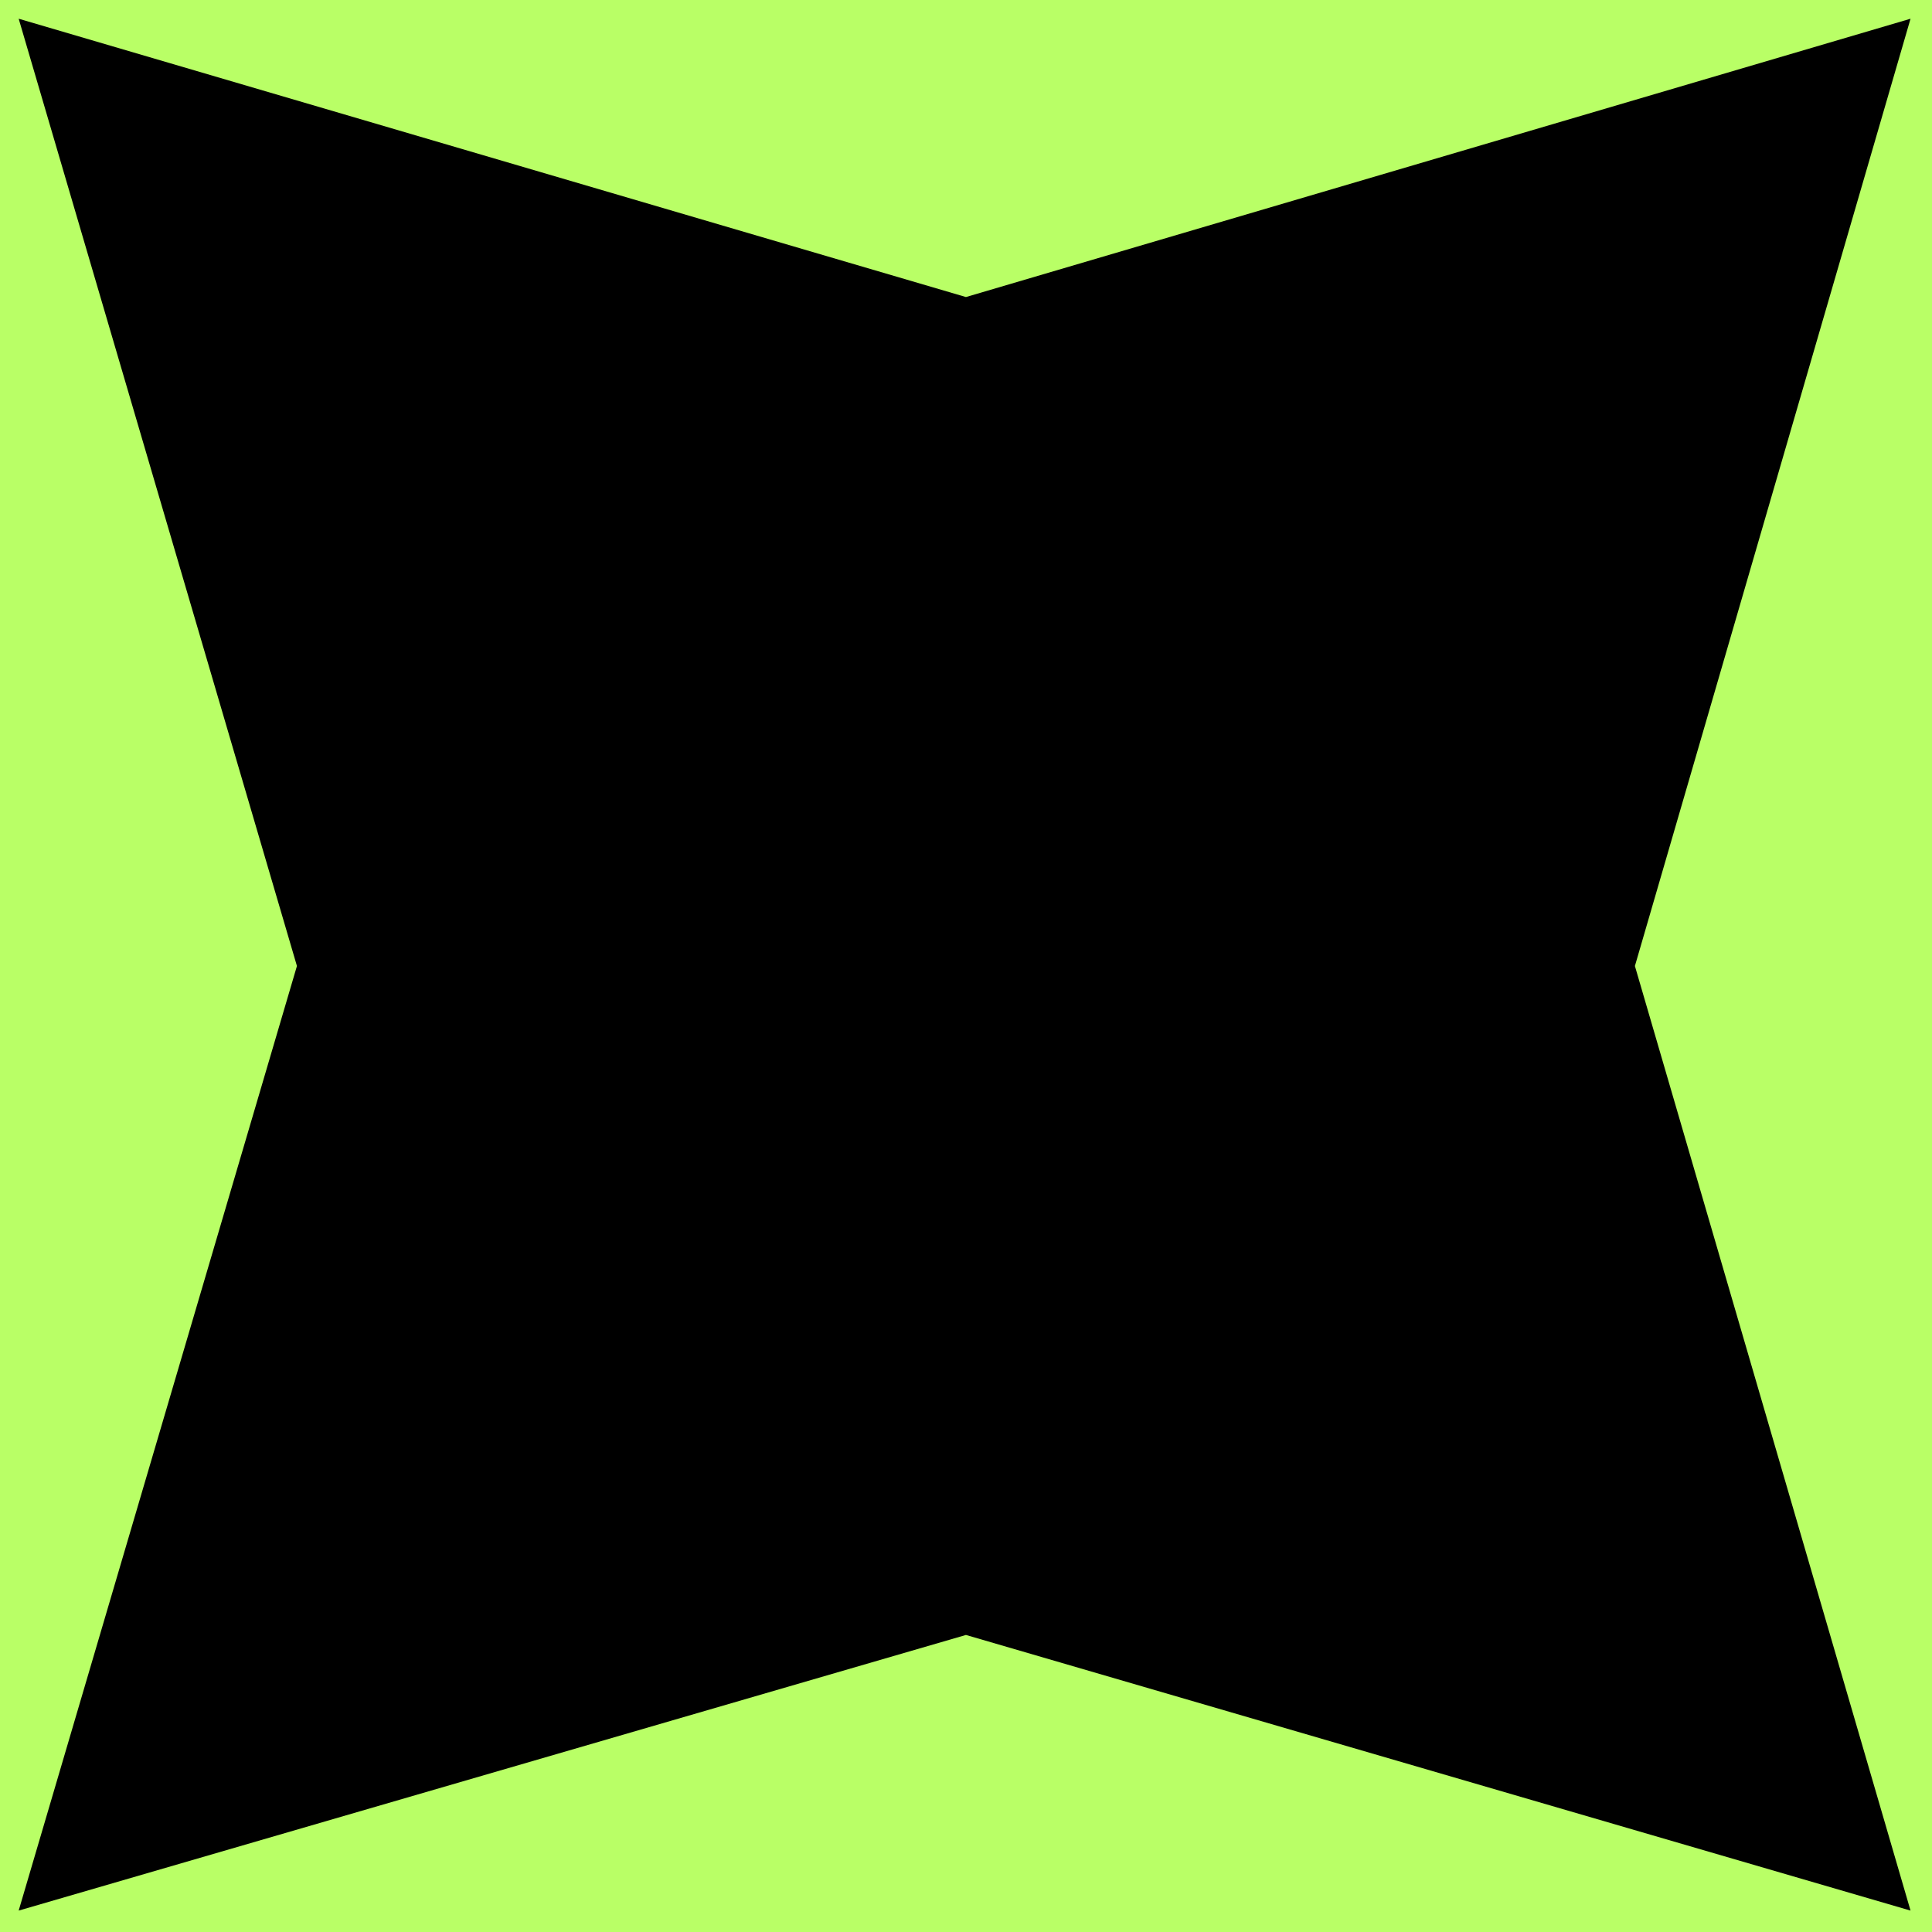
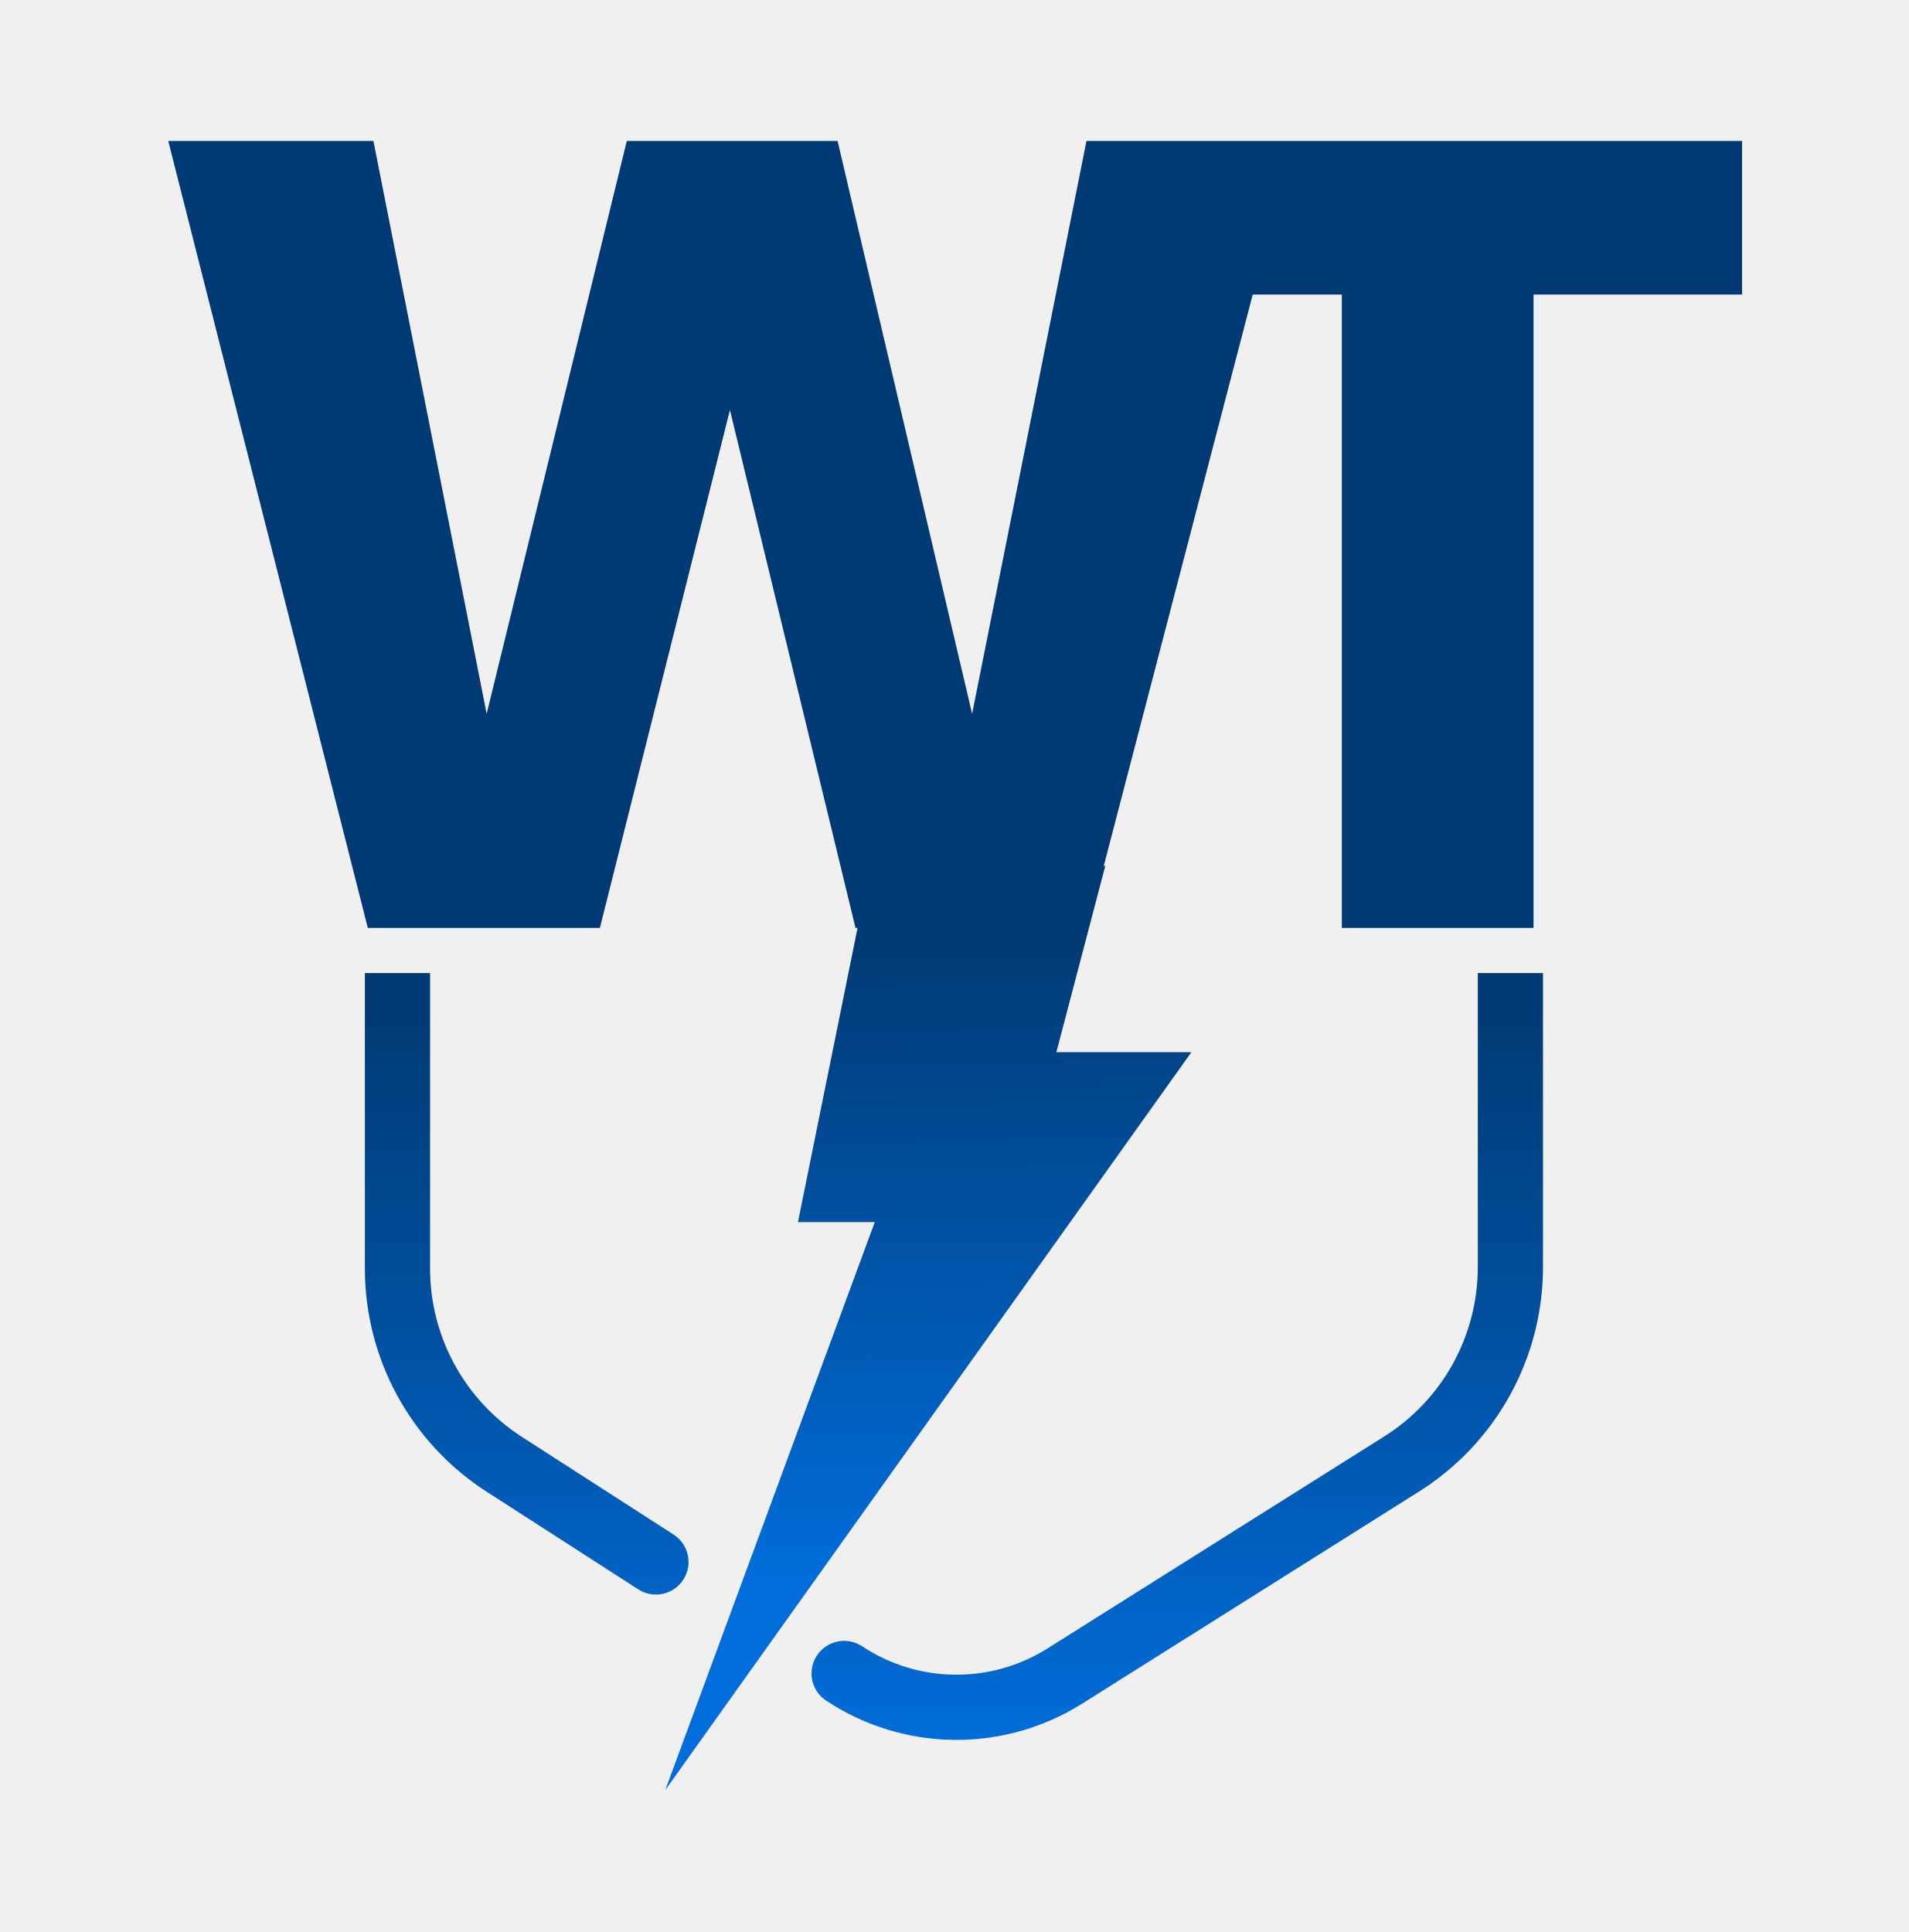
- <svg xmlns="http://www.w3.org/2000/svg" width="36" height="36" viewBox="0 0 36 36" fill="none">
-   <g clip-path="url(#clip0_920_231)">
-     <rect width="36" height="36" fill="#B9FF66" />
-     <path d="M17.999 5.535L35.6 0.349L30.464 18L35.6 35.601L17.999 30.465L0.348 35.601L5.533 18L0.348 0.349L17.999 5.535Z" fill="black" />
-   </g>
+ <svg xmlns="http://www.w3.org/2000/svg" width="247" height="250" fill="none">
+   <path fill="url(#a)" d="M199.642 130.127v-4.217h-8.434v4.217h8.434Zm-143.996 0v-4.217H47.21v4.217h8.434Zm55.945 82.93a4.217 4.217 0 1 0-4.643 7.04l4.643-7.04Zm-29.004-7.393a4.217 4.217 0 0 0 4.567-7.091l-4.567 7.091Zm98.766-16.222-2.247-3.569 2.247 3.569Zm14.072-59.315h-4.217v33.825h8.434v-33.825h-4.217Zm-14.072 59.315-2.247-3.569-43.575 27.437 2.247 3.568 2.247 3.569L183.6 193.01l-2.247-3.568Zm-129.925-25.29h4.218v-34.025H47.21v34.025h4.218Zm13.813 25.325-2.283 3.545 19.63 12.642 2.283-3.546 2.283-3.545-19.63-12.642-2.283 3.546Zm-13.813-25.325h-4.217a34.34 34.34 0 0 0 15.747 28.87l2.283-3.545 2.283-3.546a25.904 25.904 0 0 1-11.879-21.779h-4.217Zm86.35 52.726-2.247-3.568a22.1 22.1 0 0 1-23.94-.253l-2.321 3.52-2.322 3.52a30.53 30.53 0 0 0 33.077.35l-2.247-3.569Zm57.647-52.926h-4.217c0 8.901-4.57 17.179-12.102 21.921l2.247 3.569 2.247 3.568a34.336 34.336 0 0 0 16.042-29.058h-4.217Z" />
+   <path fill="#003A74" d="m167.267 18.239-26.546 101.834h-30.028L94.445 53.054l-16.827 67.019H47.59L21.77 18.239h26.546l14.652 74.127L81.1 18.24h27.272l17.407 74.127 14.797-74.127h26.691Zm58.135 0v19.874h-26.981v81.96h-24.806v-81.96h-26.982V18.239h78.769Z" />
+   <path fill="url(#b)" d="m103.245 158.14 9.338-46.086h30.423l-6.325 24.097h17.47l-68.075 95.487 27.109-73.498h-9.94Z" />
  <defs>
-     <clipPath id="clip0_920_231">
-       <rect width="36" height="36" fill="white" />
-     </clipPath>
+     <linearGradient id="a" x1="123.427" x2="123.427" y1="130.127" y2="225.915" gradientUnits="userSpaceOnUse">
+       <stop stop-color="#003A74" />
+       <stop offset="1" stop-color="#006DDA" />
+     </linearGradient>
+     <linearGradient id="b" x1="120.415" x2="122.523" y1="121.392" y2="203.926" gradientUnits="userSpaceOnUse">
+       <stop stop-color="#003A74" />
+       <stop offset="1" stop-color="#006DDA" />
+     </linearGradient>
  </defs>
</svg>
